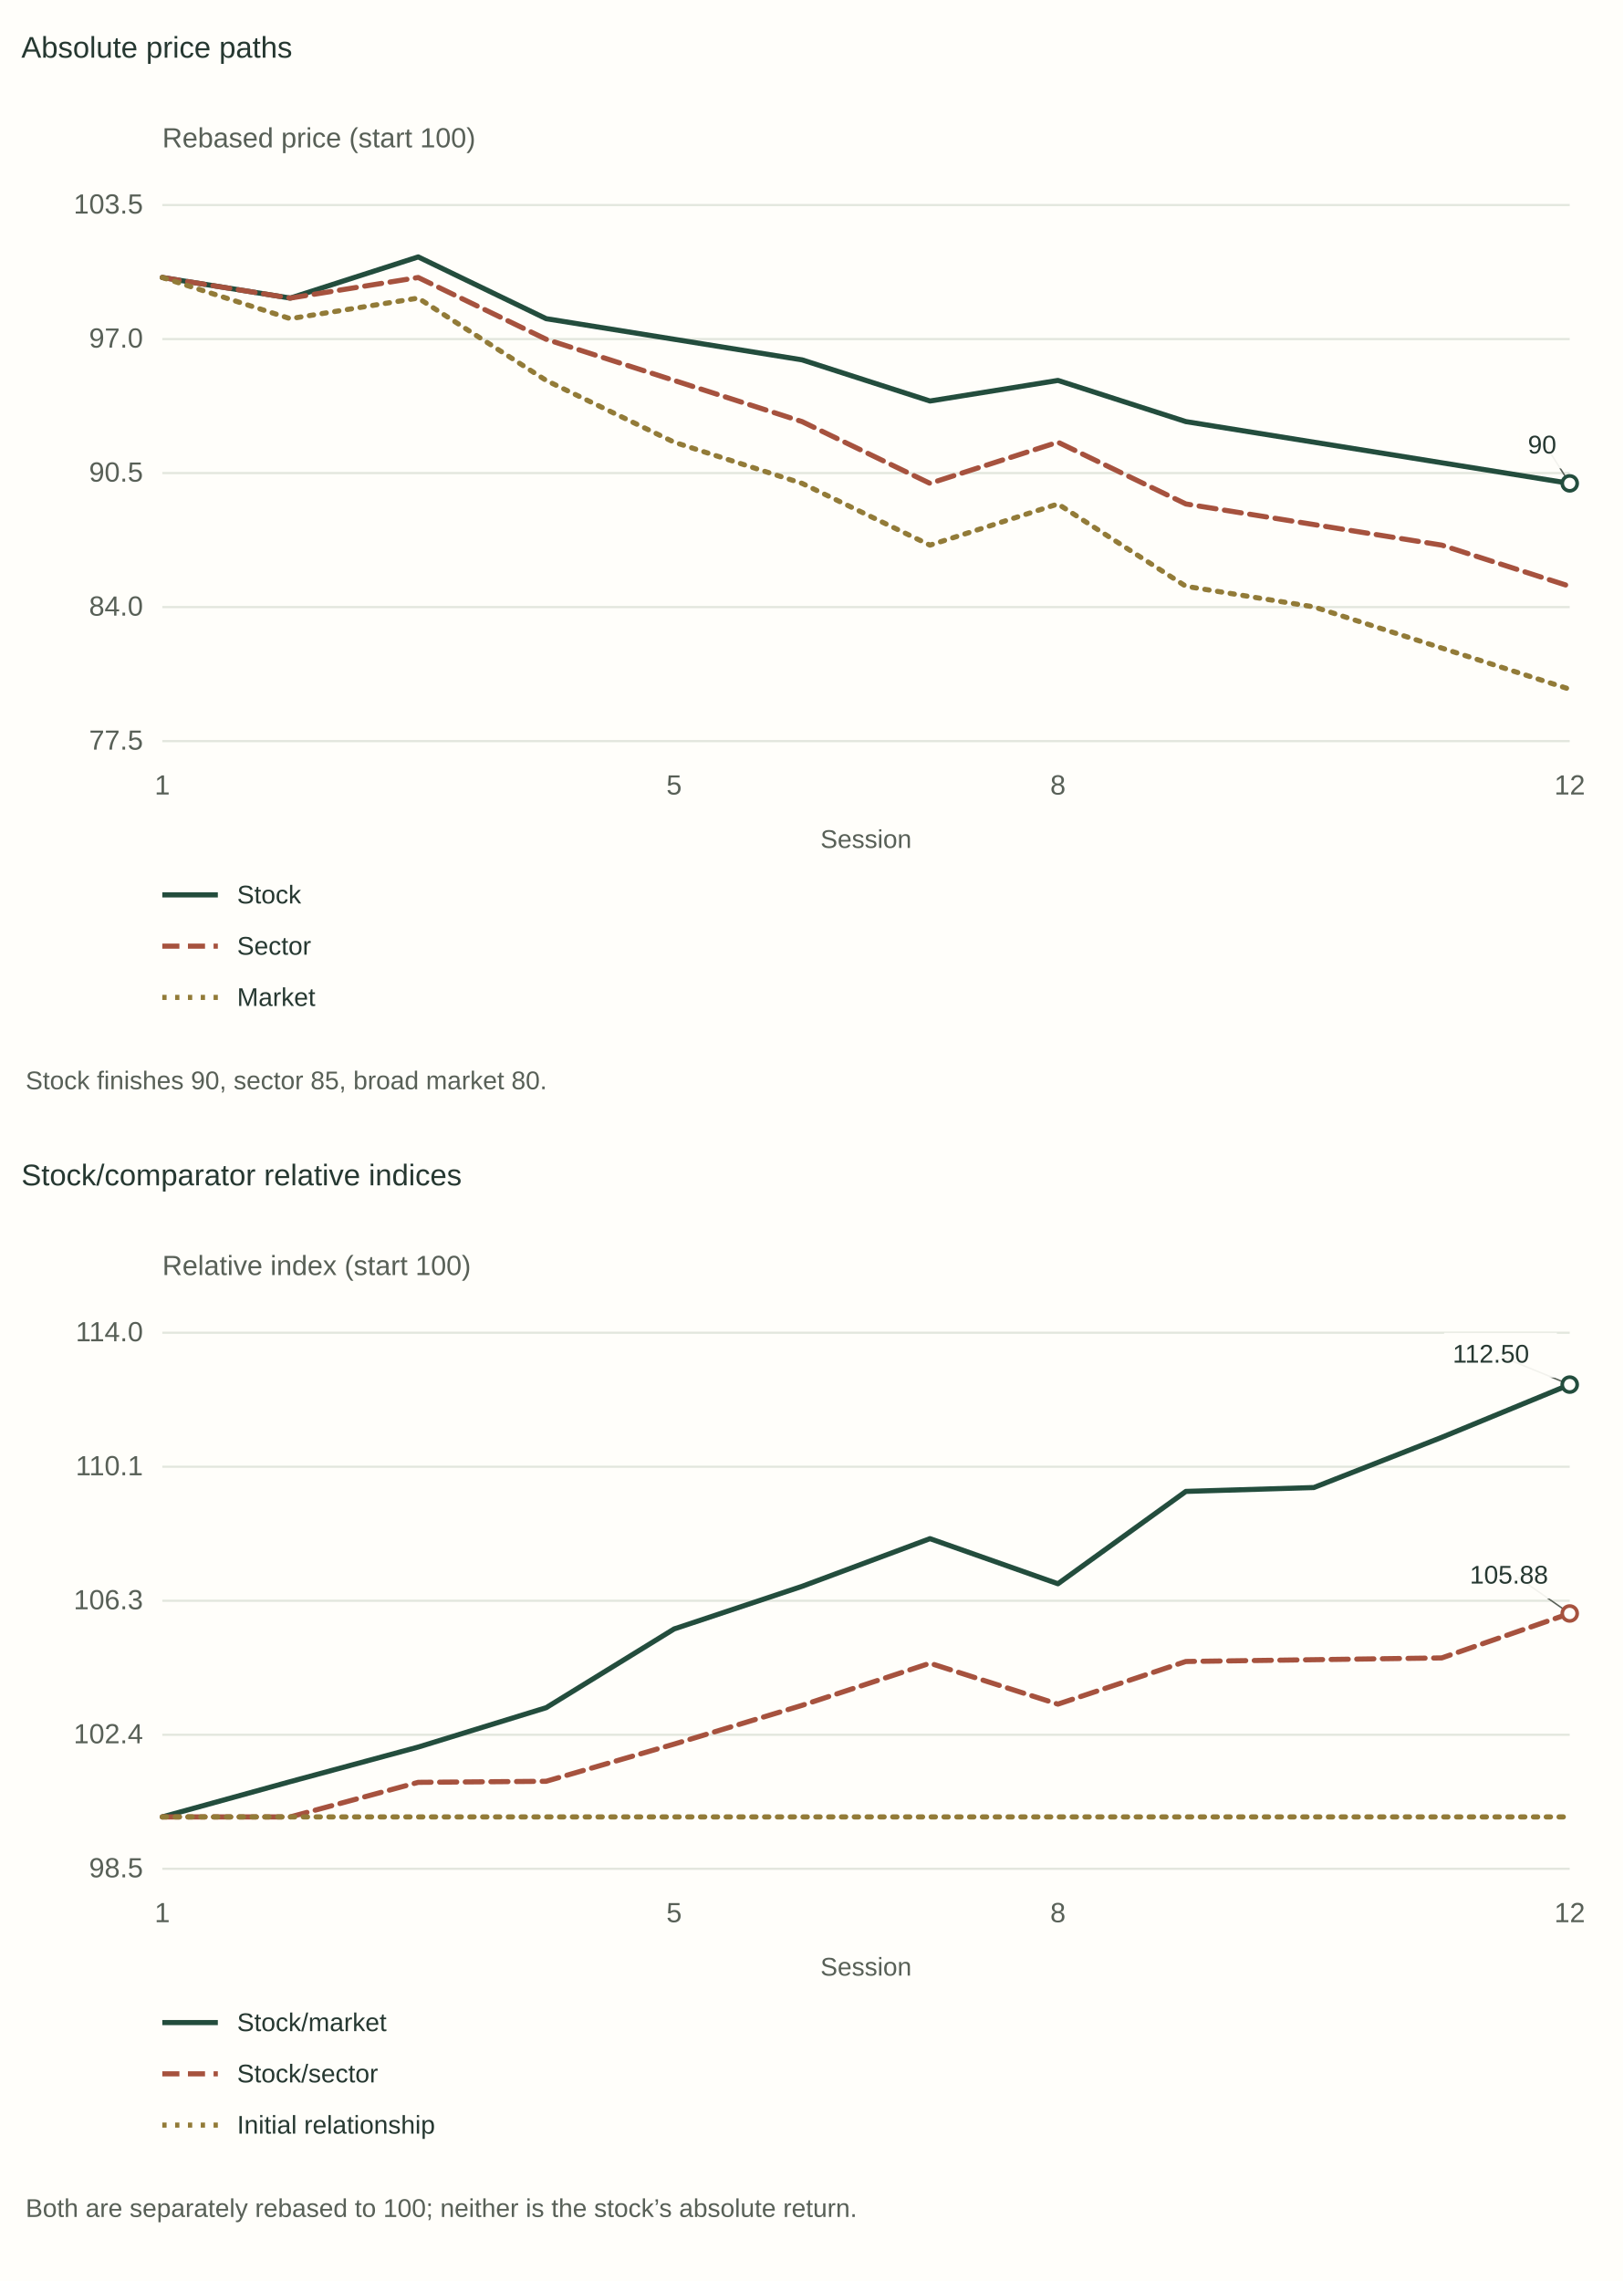
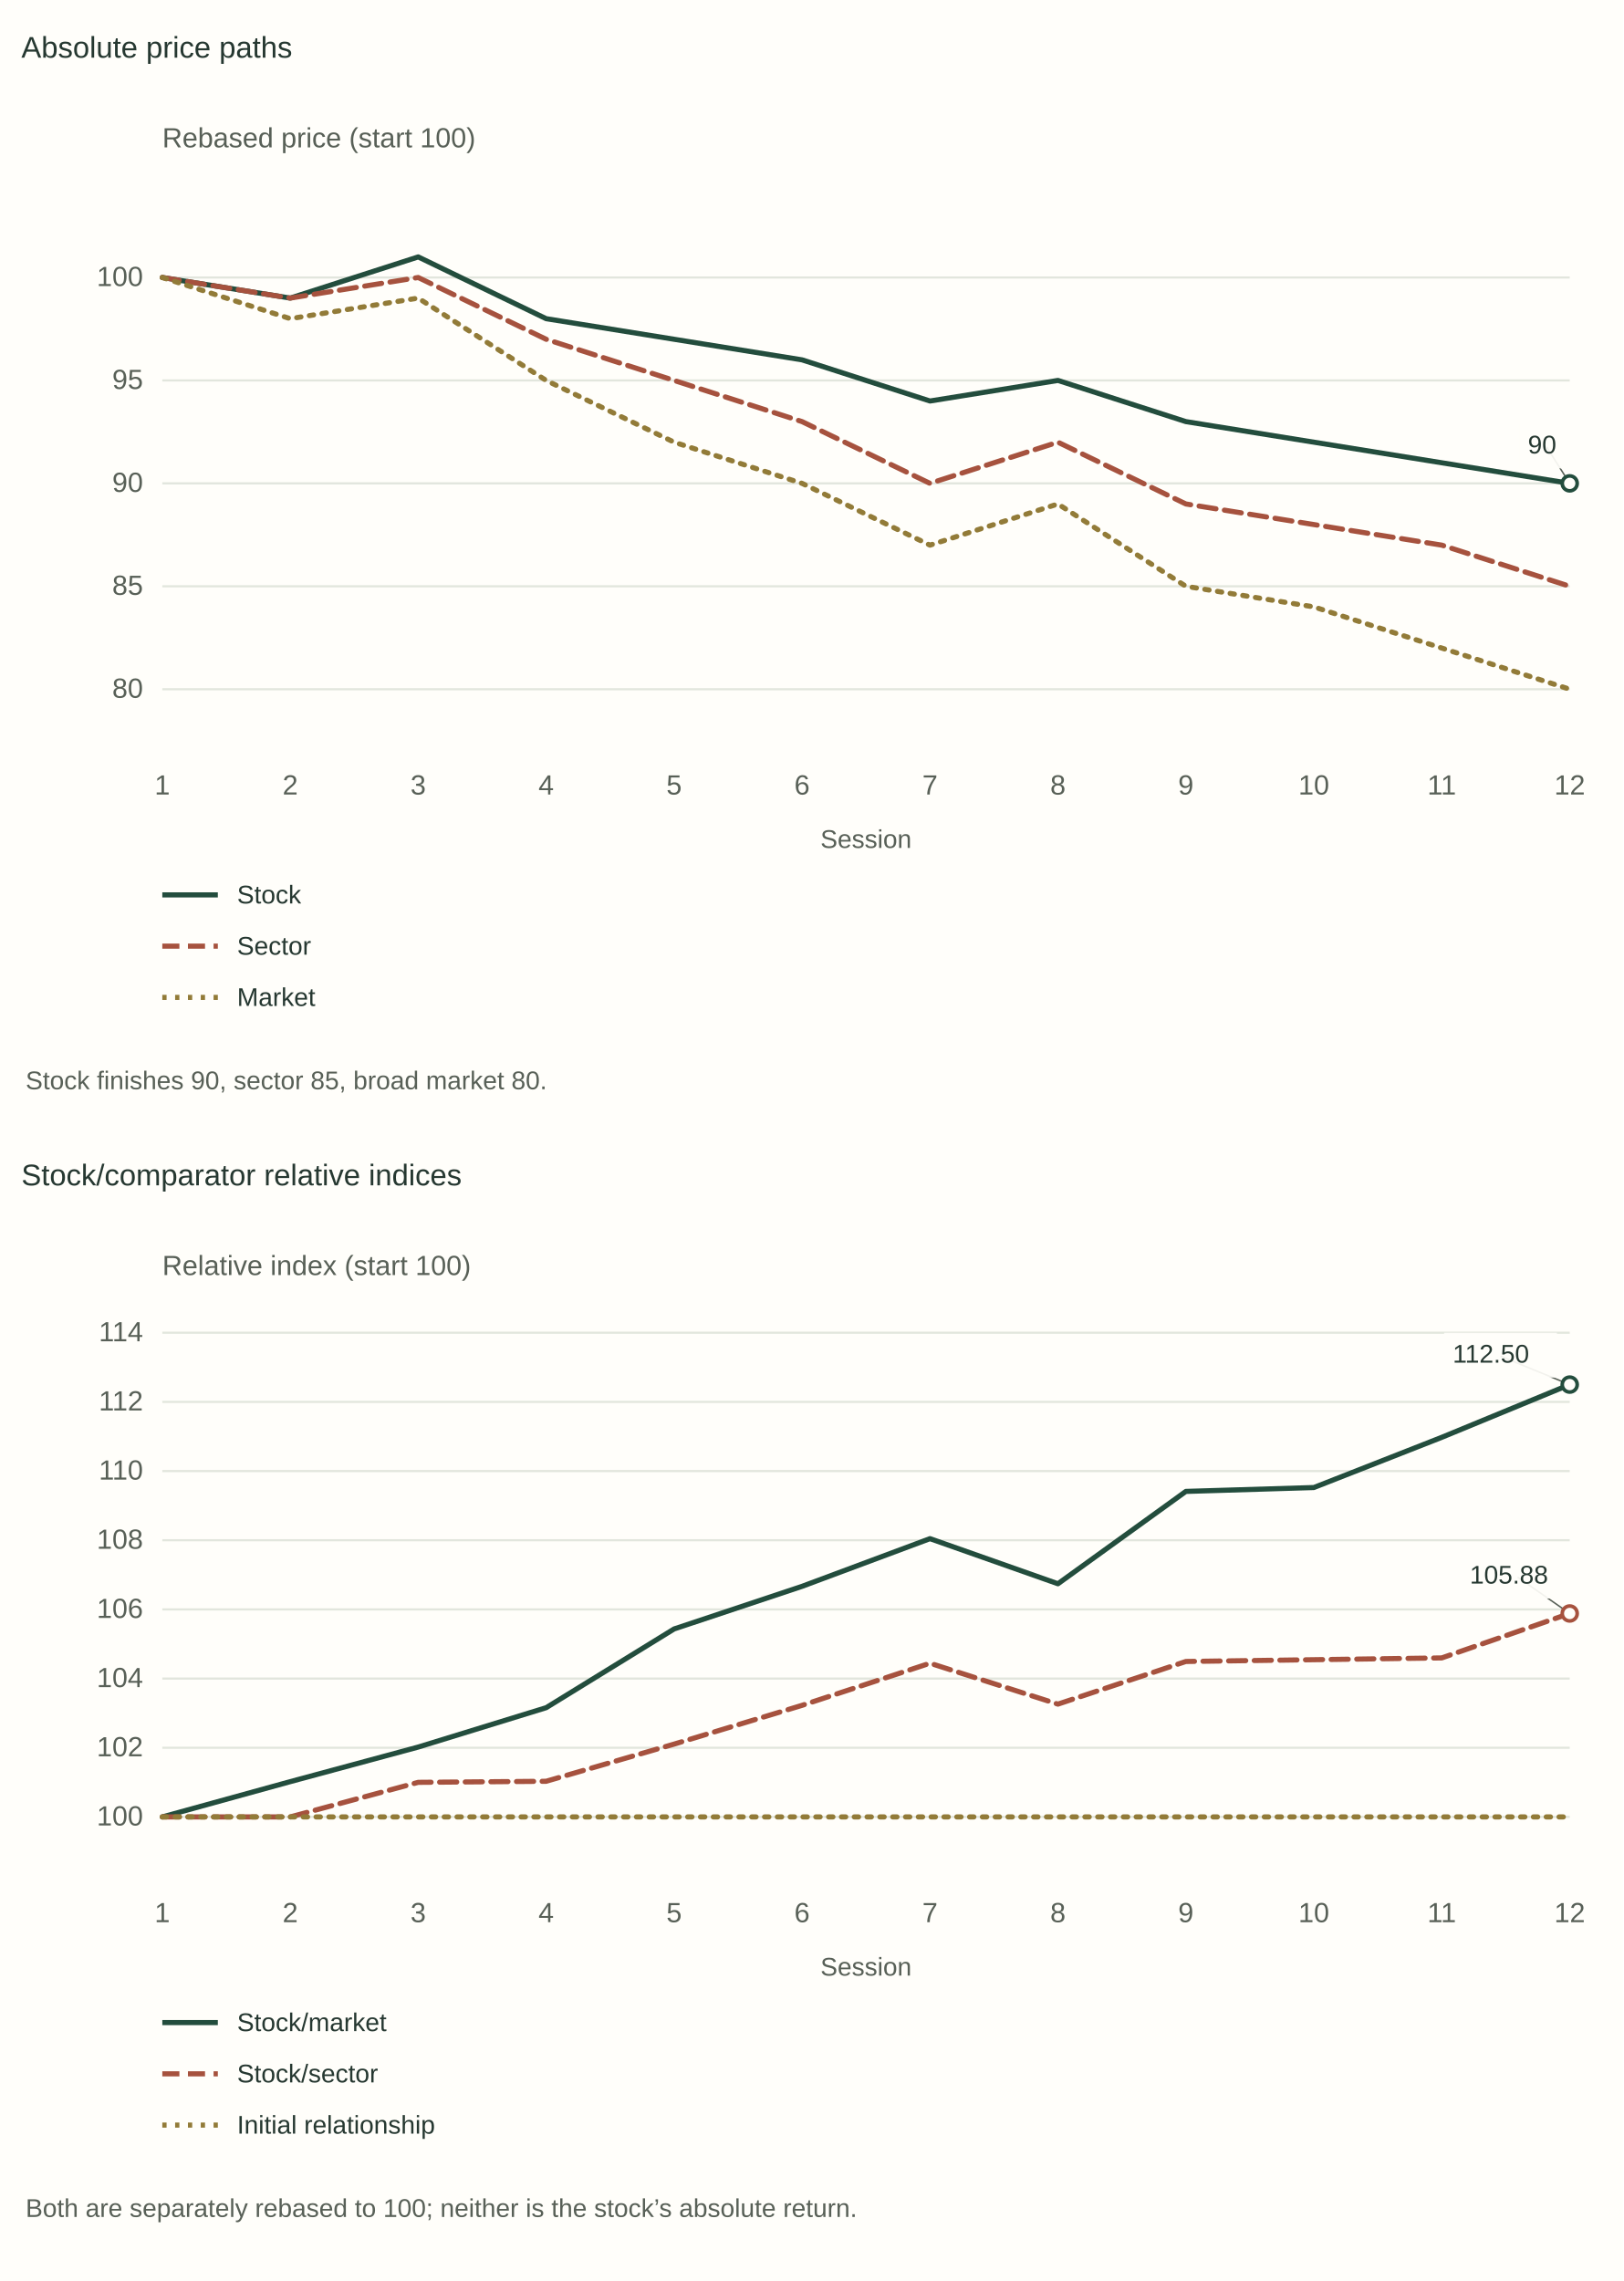
<svg xmlns="http://www.w3.org/2000/svg" viewBox="0 0 760 1068" role="img" aria-label="Relative leadership inside absolute losses">
  <style>.af-text{font-family:Arial,sans-serif;fill:#263831}</style>
  <rect width="760" height="1068" fill="#fffefa" />
  <text class="af-text" x="10" y="27" text-anchor="start" style="font-size:14px;font-weight:500;fill:#263831;">Absolute price paths</text>
  <g transform="translate(0 50)">
    <text class="af-text" x="76" y="19" text-anchor="start" style="font-size:13px;font-weight:400;fill:#586057;">Rebased price (start 100)</text>
-     <line x1="76" y1="297" x2="735" y2="297" stroke="#e2e6dd" />
-     <text class="af-text" x="67" y="301" text-anchor="end" style="font-size:13px;font-weight:400;fill:#586057;">77.5</text>
-     <line x1="76" y1="234.25" x2="735" y2="234.25" stroke="#e2e6dd" />
-     <text class="af-text" x="67" y="238.25" text-anchor="end" style="font-size:13px;font-weight:400;fill:#586057;">84.0</text>
-     <line x1="76" y1="171.5" x2="735" y2="171.5" stroke="#e2e6dd" />
-     <text class="af-text" x="67" y="175.5" text-anchor="end" style="font-size:13px;font-weight:400;fill:#586057;">90.5</text>
-     <line x1="76" y1="108.75" x2="735" y2="108.75" stroke="#e2e6dd" />
-     <text class="af-text" x="67" y="112.75" text-anchor="end" style="font-size:13px;font-weight:400;fill:#586057;">97.0</text>
-     <line x1="76" y1="46" x2="735" y2="46" stroke="#e2e6dd" />
-     <text class="af-text" x="67" y="50" text-anchor="end" style="font-size:13px;font-weight:400;fill:#586057;">103.5</text>
+     <line x1="76" y1="272.71" x2="735" y2="272.71" stroke="#e2e6dd" />
+     <text class="af-text" x="67" y="276.71" text-anchor="end" style="font-size:13px;font-weight:400;fill:#586057;">80</text>
+     <line x1="76" y1="224.515" x2="735" y2="224.515" stroke="#e2e6dd" />
+     <text class="af-text" x="67" y="228.515" text-anchor="end" style="font-size:13px;font-weight:400;fill:#586057;">85</text>
+     <line x1="76" y1="176.32" x2="735" y2="176.32" stroke="#e2e6dd" />
+     <text class="af-text" x="67" y="180.32" text-anchor="end" style="font-size:13px;font-weight:400;fill:#586057;">90</text>
+     <line x1="76" y1="128.124" x2="735" y2="128.124" stroke="#e2e6dd" />
+     <text class="af-text" x="67" y="132.124" text-anchor="end" style="font-size:13px;font-weight:400;fill:#586057;">95</text>
+     <line x1="76" y1="79.929" x2="735" y2="79.929" stroke="#e2e6dd" />
+     <text class="af-text" x="67" y="83.929" text-anchor="end" style="font-size:13px;font-weight:400;fill:#586057;">100</text>
    <text class="af-text" x="76" y="322" text-anchor="middle" style="font-size:13px;font-weight:400;fill:#586057;">1</text>
+     <text class="af-text" x="135.909" y="322" text-anchor="middle" style="font-size:13px;font-weight:400;fill:#586057;">2</text>
+     <text class="af-text" x="195.818" y="322" text-anchor="middle" style="font-size:13px;font-weight:400;fill:#586057;">3</text>
+     <text class="af-text" x="255.727" y="322" text-anchor="middle" style="font-size:13px;font-weight:400;fill:#586057;">4</text>
    <text class="af-text" x="315.636" y="322" text-anchor="middle" style="font-size:13px;font-weight:400;fill:#586057;">5</text>
+     <text class="af-text" x="375.545" y="322" text-anchor="middle" style="font-size:13px;font-weight:400;fill:#586057;">6</text>
+     <text class="af-text" x="435.455" y="322" text-anchor="middle" style="font-size:13px;font-weight:400;fill:#586057;">7</text>
    <text class="af-text" x="495.364" y="322" text-anchor="middle" style="font-size:13px;font-weight:400;fill:#586057;">8</text>
+     <text class="af-text" x="555.273" y="322" text-anchor="middle" style="font-size:13px;font-weight:400;fill:#586057;">9</text>
+     <text class="af-text" x="615.182" y="322" text-anchor="middle" style="font-size:13px;font-weight:400;fill:#586057;">10</text>
+     <text class="af-text" x="675.091" y="322" text-anchor="middle" style="font-size:13px;font-weight:400;fill:#586057;">11</text>
    <text class="af-text" x="735" y="322" text-anchor="middle" style="font-size:13px;font-weight:400;fill:#586057;">12</text>
    <text class="af-text" x="405.5" y="347" text-anchor="middle" style="font-size:12px;font-weight:400;fill:#586057;">Session</text>
    <path data-series="0" d="M76.00,79.93 L135.91,89.57 L195.82,70.29 L255.73,99.21 L315.64,108.85 L375.55,118.49 L435.45,137.76 L495.36,128.12 L555.27,147.40 L615.18,157.04 L675.09,166.68 L735.00,176.32 " fill="none" stroke="#234d3d" stroke-width="2.4" stroke-linecap="round" stroke-linejoin="round" />
    <path data-series="1" d="M76.00,79.93 L135.91,89.57 L195.82,79.93 L255.73,108.85 L315.64,128.12 L375.55,147.40 L435.45,176.32 L495.36,157.04 L555.27,185.96 L615.18,195.60 L675.09,205.24 L735.00,224.51 " fill="none" stroke="#a6523e" stroke-width="2.4" stroke-linecap="round" stroke-linejoin="round" stroke-dasharray="8 4" />
    <path data-series="2" d="M76.00,79.93 L135.91,99.21 L195.82,89.57 L255.73,128.12 L315.64,157.04 L375.55,176.32 L435.45,205.24 L495.36,185.96 L555.27,224.51 L615.18,234.15 L675.09,253.43 L735.00,272.71 " fill="none" stroke="#927b38" stroke-width="2.4" stroke-linecap="round" stroke-linejoin="round" stroke-dasharray="2 4" />
    <line x1="735" y1="176.32" x2="724.2" y2="159.32" stroke="#586057" stroke-width=".7" />
    <circle data-annotation-series="0" data-value="90" cx="735" cy="176.32" r="3.5" fill="#fffefa" stroke="#234d3d" stroke-width="1.7" />
    <rect x="711.4" y="148.32" width="25.6" height="21" fill="#fffefa" opacity=".92" />
    <text class="af-text" x="715.4" y="162.32" text-anchor="start" style="font-size:12px;font-weight:400;fill:#263831;">90</text>
    <line x1="76" x2="102" y1="369" y2="369" stroke="#234d3d" stroke-width="2.4" />
    <text class="af-text" x="111" y="373" text-anchor="start" style="font-size:12px;font-weight:400;fill:#263831;">Stock</text>
    <line x1="76" x2="102" y1="393" y2="393" stroke="#a6523e" stroke-width="2.4" stroke-dasharray="8 4" />
    <text class="af-text" x="111" y="397" text-anchor="start" style="font-size:12px;font-weight:400;fill:#263831;">Sector</text>
    <line x1="76" x2="102" y1="417" y2="417" stroke="#927b38" stroke-width="2.4" stroke-dasharray="2 4" />
    <text class="af-text" x="111" y="421" text-anchor="start" style="font-size:12px;font-weight:400;fill:#263831;">Market</text>
  </g>
  <text class="af-text" x="12" y="510" text-anchor="start" style="font-size:12px;font-weight:400;fill:#586057;">Stock finishes 90, sector 85, broad market 80.</text>
  <text class="af-text" x="10" y="555" text-anchor="start" style="font-size:14px;font-weight:500;fill:#263831;">Stock/comparator relative indices</text>
  <g transform="translate(0 578)">
    <text class="af-text" x="76" y="19" text-anchor="start" style="font-size:13px;font-weight:400;fill:#586057;">Relative index (start 100)</text>
-     <line x1="76" y1="297" x2="735" y2="297" stroke="#e2e6dd" />
-     <text class="af-text" x="67" y="301" text-anchor="end" style="font-size:13px;font-weight:400;fill:#586057;">98.5</text>
-     <line x1="76" y1="234.25" x2="735" y2="234.25" stroke="#e2e6dd" />
-     <text class="af-text" x="67" y="238.25" text-anchor="end" style="font-size:13px;font-weight:400;fill:#586057;">102.4</text>
-     <line x1="76" y1="171.5" x2="735" y2="171.5" stroke="#e2e6dd" />
-     <text class="af-text" x="67" y="175.5" text-anchor="end" style="font-size:13px;font-weight:400;fill:#586057;">106.3</text>
-     <line x1="76" y1="108.75" x2="735" y2="108.75" stroke="#e2e6dd" />
-     <text class="af-text" x="67" y="112.75" text-anchor="end" style="font-size:13px;font-weight:400;fill:#586057;">110.1</text>
+     <line x1="76" y1="272.71" x2="735" y2="272.71" stroke="#e2e6dd" />
+     <text class="af-text" x="67" y="276.71" text-anchor="end" style="font-size:13px;font-weight:400;fill:#586057;">100</text>
+     <line x1="76" y1="240.323" x2="735" y2="240.323" stroke="#e2e6dd" />
+     <text class="af-text" x="67" y="244.323" text-anchor="end" style="font-size:13px;font-weight:400;fill:#586057;">102</text>
+     <line x1="76" y1="207.935" x2="735" y2="207.935" stroke="#e2e6dd" />
+     <text class="af-text" x="67" y="211.935" text-anchor="end" style="font-size:13px;font-weight:400;fill:#586057;">104</text>
+     <line x1="76" y1="175.548" x2="735" y2="175.548" stroke="#e2e6dd" />
+     <text class="af-text" x="67" y="179.548" text-anchor="end" style="font-size:13px;font-weight:400;fill:#586057;">106</text>
+     <line x1="76" y1="143.161" x2="735" y2="143.161" stroke="#e2e6dd" />
+     <text class="af-text" x="67" y="147.161" text-anchor="end" style="font-size:13px;font-weight:400;fill:#586057;">108</text>
+     <line x1="76" y1="110.774" x2="735" y2="110.774" stroke="#e2e6dd" />
+     <text class="af-text" x="67" y="114.774" text-anchor="end" style="font-size:13px;font-weight:400;fill:#586057;">110</text>
+     <line x1="76" y1="78.387" x2="735" y2="78.387" stroke="#e2e6dd" />
+     <text class="af-text" x="67" y="82.387" text-anchor="end" style="font-size:13px;font-weight:400;fill:#586057;">112</text>
    <line x1="76" y1="46" x2="735" y2="46" stroke="#e2e6dd" />
-     <text class="af-text" x="67" y="50" text-anchor="end" style="font-size:13px;font-weight:400;fill:#586057;">114.0</text>
+     <text class="af-text" x="67" y="50" text-anchor="end" style="font-size:13px;font-weight:400;fill:#586057;">114</text>
    <text class="af-text" x="76" y="322" text-anchor="middle" style="font-size:13px;font-weight:400;fill:#586057;">1</text>
+     <text class="af-text" x="135.909" y="322" text-anchor="middle" style="font-size:13px;font-weight:400;fill:#586057;">2</text>
+     <text class="af-text" x="195.818" y="322" text-anchor="middle" style="font-size:13px;font-weight:400;fill:#586057;">3</text>
+     <text class="af-text" x="255.727" y="322" text-anchor="middle" style="font-size:13px;font-weight:400;fill:#586057;">4</text>
    <text class="af-text" x="315.636" y="322" text-anchor="middle" style="font-size:13px;font-weight:400;fill:#586057;">5</text>
+     <text class="af-text" x="375.545" y="322" text-anchor="middle" style="font-size:13px;font-weight:400;fill:#586057;">6</text>
+     <text class="af-text" x="435.455" y="322" text-anchor="middle" style="font-size:13px;font-weight:400;fill:#586057;">7</text>
    <text class="af-text" x="495.364" y="322" text-anchor="middle" style="font-size:13px;font-weight:400;fill:#586057;">8</text>
+     <text class="af-text" x="555.273" y="322" text-anchor="middle" style="font-size:13px;font-weight:400;fill:#586057;">9</text>
+     <text class="af-text" x="615.182" y="322" text-anchor="middle" style="font-size:13px;font-weight:400;fill:#586057;">10</text>
+     <text class="af-text" x="675.091" y="322" text-anchor="middle" style="font-size:13px;font-weight:400;fill:#586057;">11</text>
    <text class="af-text" x="735" y="322" text-anchor="middle" style="font-size:13px;font-weight:400;fill:#586057;">12</text>
    <text class="af-text" x="405.5" y="347" text-anchor="middle" style="font-size:12px;font-weight:400;fill:#586057;">Session</text>
    <path data-series="0" d="M76.00,272.71 L135.91,256.19 L195.82,240.00 L255.73,221.57 L315.64,184.70 L375.55,164.75 L435.45,142.42 L495.36,163.54 L555.27,120.30 L615.18,118.49 L675.09,94.98 L735.00,70.29 " fill="none" stroke="#234d3d" stroke-width="2.4" stroke-linecap="round" stroke-linejoin="round" />
    <path data-series="1" d="M76.00,272.71 L135.91,272.71 L195.82,256.52 L255.73,256.02 L315.64,238.62 L375.55,220.47 L435.45,200.74 L495.36,219.90 L555.27,199.93 L615.18,199.10 L675.09,198.26 L735.00,177.45 " fill="none" stroke="#a6523e" stroke-width="2.4" stroke-linecap="round" stroke-linejoin="round" stroke-dasharray="8 4" />
    <path data-series="2" d="M76.00,272.71 L135.91,272.71 L195.82,272.71 L255.73,272.71 L315.64,272.71 L375.55,272.71 L435.45,272.71 L495.36,272.71 L555.27,272.71 L615.18,272.71 L675.09,272.71 L735.00,272.71 " fill="none" stroke="#927b38" stroke-width="2.4" stroke-linecap="round" stroke-linejoin="round" stroke-dasharray="2 4" />
    <line x1="735" y1="70.29" x2="702.6" y2="57" stroke="#586057" stroke-width=".7" />
    <circle data-annotation-series="0" data-value="112.5" cx="735" cy="70.29" r="3.5" fill="#fffefa" stroke="#234d3d" stroke-width="1.7" />
    <rect x="676.2" y="46" width="52.8" height="21" fill="#fffefa" opacity=".92" />
    <text class="af-text" x="680.2" y="60" text-anchor="start" style="font-size:12px;font-weight:400;fill:#263831;">112.50</text>
    <line x1="735" y1="177.454" x2="710.6" y2="160.454" stroke="#586057" stroke-width=".7" />
    <circle data-annotation-series="1" data-value="105.88235294117646" cx="735" cy="177.454" r="3.5" fill="#fffefa" stroke="#a6523e" stroke-width="1.7" />
    <rect x="684.2" y="149.454" width="52.8" height="21" fill="#fffefa" opacity=".92" />
    <text class="af-text" x="688.2" y="163.454" text-anchor="start" style="font-size:12px;font-weight:400;fill:#263831;">105.88</text>
    <line x1="76" x2="102" y1="369" y2="369" stroke="#234d3d" stroke-width="2.4" />
    <text class="af-text" x="111" y="373" text-anchor="start" style="font-size:12px;font-weight:400;fill:#263831;">Stock/market</text>
    <line x1="76" x2="102" y1="393" y2="393" stroke="#a6523e" stroke-width="2.4" stroke-dasharray="8 4" />
    <text class="af-text" x="111" y="397" text-anchor="start" style="font-size:12px;font-weight:400;fill:#263831;">Stock/sector</text>
    <line x1="76" x2="102" y1="417" y2="417" stroke="#927b38" stroke-width="2.4" stroke-dasharray="2 4" />
    <text class="af-text" x="111" y="421" text-anchor="start" style="font-size:12px;font-weight:400;fill:#263831;">Initial relationship</text>
  </g>
  <text class="af-text" x="12" y="1038" text-anchor="start" style="font-size:12px;font-weight:400;fill:#586057;">Both are separately rebased to 100; neither is the stock’s absolute return.</text>
</svg>
